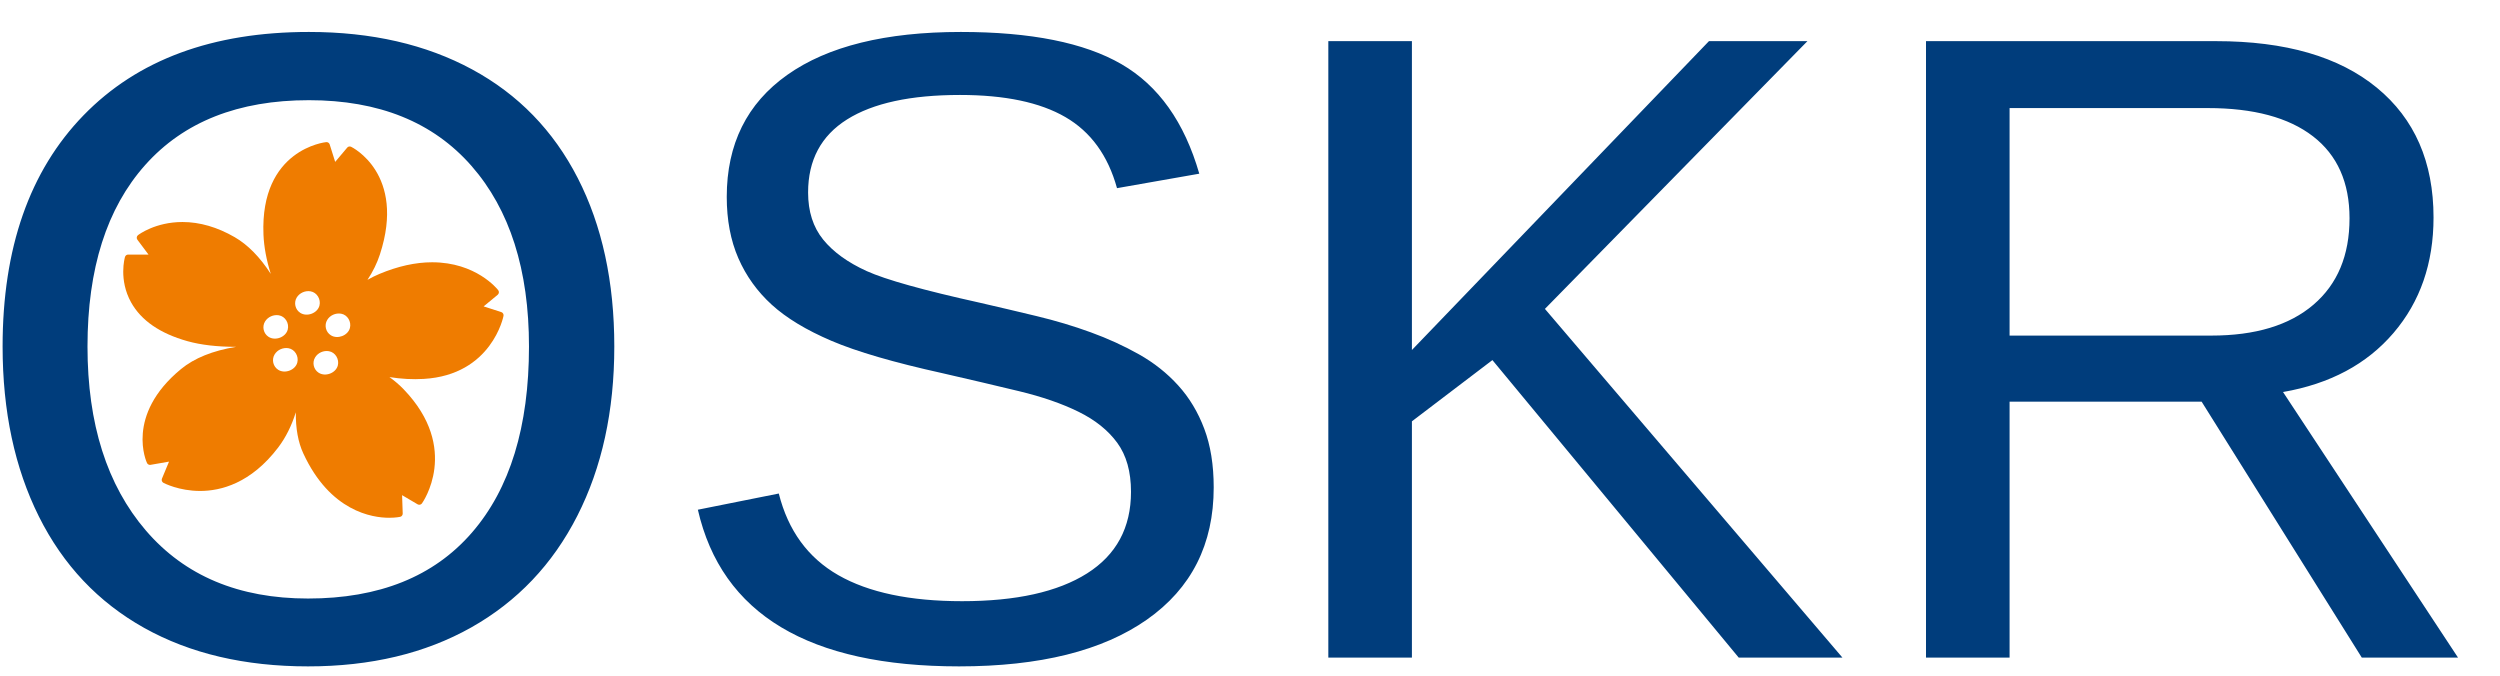
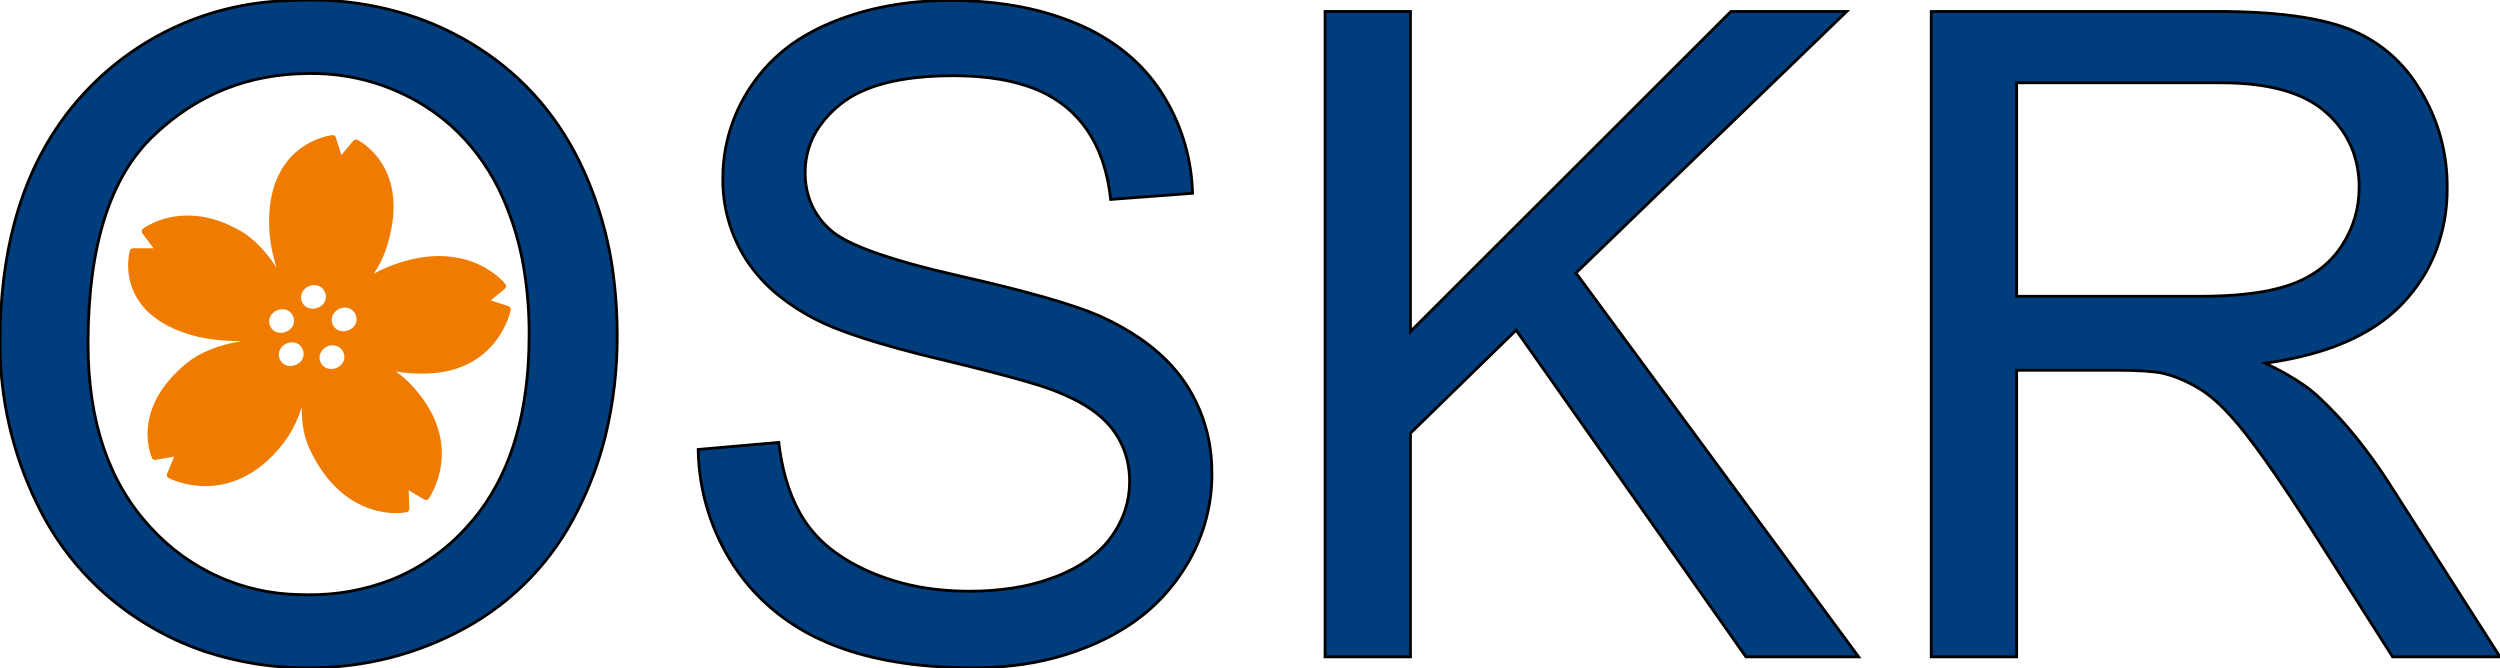
- <svg xmlns="http://www.w3.org/2000/svg" viewBox="72.746 140.055 837 226">
-   <text style="fill: rgb(0, 61, 124); font-family: Arial, sans-serif; font-size: 300px; white-space: pre;" x="59.414" y="360.223">OSKR</text>
-   <g transform="matrix(1, 0, 0, 1, 113.6851, 186.516)" style="filter: none;">
+ <svg xmlns="http://www.w3.org/2000/svg" viewBox="84.057 136.647 831.886 222.224">
+   <g transform="matrix(1, 0, 0, 1, 126.3693, 180.4947)" style="filter: none;">
    <path d="M100.93,80.4c22.8-1.34,26.68-20.92,26.71-21.12c0.1-0.54-0.22-1.08-0.74-1.25l-5.92-1.91l4.71-3.89 c0.46-0.38,0.54-1.06,0.17-1.54c-0.29-0.38-7.43-9.34-22.12-9.34c-5.56,0-11.5,1.32-17.67,3.91c-1.34,0.56-2.66,1.22-3.98,1.97 c1.82-2.74,3.21-5.58,4.16-8.49c8.83-27.05-9.45-35.97-9.64-36.06c-0.46-0.21-1-0.1-1.31,0.29l-4.02,4.77l-1.84-5.85 c-0.16-0.5-0.61-0.8-1.16-0.77c-0.22,0.02-22.17,2.32-21.01,30.95c0.17,4.13,0.99,8.55,2.45,13.17 c-3.62-5.62-7.67-9.74-12.07-12.29c-5.82-3.37-11.71-5.08-17.49-5.08c-9.09,0-14.65,4.21-14.89,4.39 c-0.48,0.37-0.57,1.06-0.21,1.54l3.72,4.97l-6.81,0c-0.49,0-0.92,0.32-1.06,0.79c-0.09,0.31-2.16,7.65,2.04,15.21 c3.36,6.05,9.7,10.43,18.86,12.99c4.54,1.27,9.93,1.89,16.29,1.9c-7.79,1.28-13.97,3.77-18.4,7.41C0.8,92.6,8.2,108.41,8.28,108.56 c0.22,0.44,0.71,0.7,1.18,0.61l6.19-1.08l-2.37,5.7c-0.22,0.52,0,1.13,0.5,1.4c0.21,0.11,5.17,2.72,12.3,2.72 c6.88,0,17-2.53,26.14-14.58c2.51-3.32,4.48-7.26,5.88-11.75c-0.06,5.4,0.77,10.01,2.51,13.77c9,19.45,23.1,21.54,28.74,21.54 c2.22,0,3.62-0.3,3.67-0.31c0.52-0.11,0.89-0.59,0.87-1.12l-0.21-6.14l5.19,3.06c0.49,0.29,1.12,0.16,1.46-0.3 c0.13-0.18,13.04-18.3-6.15-38.23c-1.39-1.45-2.98-2.8-4.73-4.06C93.4,80.41,97.16,80.63,100.93,80.4z" style="paint-order: fill; fill-rule: nonzero; fill: rgb(239, 124, 0);" />
    <g>
      <path d="M58.6,74.92c-0.67,2.53-4.14,3.85-6.39,2.43c-1.72-1.08-2.26-3.41-1.22-5.13 c0.95-1.58,2.85-2.4,4.64-2.1C57.8,70.49,59.15,72.82,58.6,74.92z" style="paint-order: fill; fill-rule: nonzero; fill: rgb(255, 255, 255);" />
      <path d="M55.39,63.9c-0.67,2.53-4.13,3.85-6.39,2.43c-1.72-1.08-2.26-3.41-1.22-5.13 c0.95-1.57,2.85-2.4,4.64-2.1C54.59,59.46,55.95,61.8,55.39,63.9z" style="paint-order: fill; fill-rule: nonzero; fill: rgb(255, 255, 255);" />
      <path d="M58.39,53.17c0.95-1.57,2.85-2.4,4.64-2.1c2.17,0.37,3.53,2.7,2.98,4.8 c-0.67,2.53-4.14,3.85-6.39,2.43C57.9,57.22,57.36,54.9,58.39,53.17z" style="paint-order: fill; fill-rule: nonzero; fill: rgb(255, 255, 255);" />
      <path d="M72.16,75.92c-0.67,2.53-4.13,3.85-6.39,2.43c-1.72-1.08-2.26-3.41-1.22-5.13 c0.94-1.58,2.85-2.41,4.63-2.1C71.35,71.49,72.71,73.82,72.16,75.92z" style="paint-order: fill; fill-rule: nonzero; fill: rgb(255, 255, 255);" />
      <path d="M76.21,63.36c-0.67,2.53-4.13,3.85-6.38,2.43c-1.73-1.08-2.26-3.41-1.22-5.13 c0.94-1.58,2.85-2.4,4.64-2.1C75.41,58.92,76.77,61.26,76.21,63.36z" style="paint-order: fill; fill-rule: nonzero; fill: rgb(255, 255, 255);" />
    </g>
  </g>
+   <g id="svgGroup" stroke-linecap="round" fill-rule="evenodd" font-size="9pt" stroke="#000" stroke-width="0.25mm" fill="black" style="stroke:#000;stroke-width:0.25mm;fill:black" transform="matrix(1, 0, 0, 1, 84.05387, 136.6476)">
+     <path d="M 232.329 149.564 L 259.135 147.22 A 76.639 76.639 0 0 0 261.455 159.142 Q 263.278 165.566 266.195 170.738 A 43.261 43.261 0 0 0 267.997 173.661 A 40.751 40.751 0 0 0 277.734 183.645 Q 282.132 186.891 287.737 189.517 A 73.747 73.747 0 0 0 289.604 190.36 A 76.605 76.605 0 0 0 311.342 196.094 A 96.082 96.082 0 0 0 322.563 196.732 A 93.17 93.17 0 0 0 336.97 195.67 A 68.839 68.839 0 0 0 351.274 191.898 A 52.192 52.192 0 0 0 359.716 187.768 Q 364.58 184.78 367.955 180.954 A 30.323 30.323 0 0 0 369.804 178.641 Q 375.883 170.218 375.883 160.257 A 29.322 29.322 0 0 0 373.872 149.293 A 27.439 27.439 0 0 0 370.024 142.606 Q 365.697 137.034 357.215 132.781 A 70.472 70.472 0 0 0 350.688 129.935 A 80.075 80.075 0 0 0 345.904 128.282 Q 337.994 125.778 322.589 121.938 A 1205.973 1205.973 0 0 0 312.455 119.461 A 441.355 441.355 0 0 1 298.768 115.959 Q 285.704 112.375 277.419 109.007 A 70.056 70.056 0 0 1 271 106.058 A 71.228 71.228 0 0 1 259.418 98.569 A 51.011 51.011 0 0 1 248.076 86.063 A 49.004 49.004 0 0 1 240.532 59.329 A 54.578 54.578 0 0 1 249.76 28.934 A 54.349 54.349 0 0 1 268.749 11.351 A 70.254 70.254 0 0 1 276.713 7.474 Q 294.438 0.15 316.118 0.15 A 126.317 126.317 0 0 1 337.263 1.84 A 94.486 94.486 0 0 1 358.232 7.84 A 66.437 66.437 0 0 1 375.124 17.968 A 56.884 56.884 0 0 1 386.284 30.472 A 64.756 64.756 0 0 1 396.776 63.133 A 76.821 76.821 0 0 1 396.83 64.31 L 369.584 66.361 A 58.861 58.861 0 0 0 366.745 53.275 Q 362.933 42.343 354.716 35.599 A 40.445 40.445 0 0 0 341.874 28.675 Q 336.096 26.719 329.039 25.864 A 97.807 97.807 0 0 0 317.289 25.199 Q 291.508 25.199 279.716 34.647 A 35.189 35.189 0 0 0 272.764 41.939 A 26.473 26.473 0 0 0 267.924 57.425 A 26.135 26.135 0 0 0 269.852 67.599 A 24.529 24.529 0 0 0 276.274 76.468 Q 283.419 82.975 310.624 89.76 A 398.637 398.637 0 0 0 319.121 91.776 Q 352.572 99.343 365.742 105.066 A 59.978 59.978 0 0 1 366.655 105.472 A 85.296 85.296 0 0 1 379.337 112.603 Q 388.756 119.086 394.34 127.371 A 52.532 52.532 0 0 1 403.184 154.444 A 64.605 64.605 0 0 1 403.276 157.913 A 58.301 58.301 0 0 1 393.766 189.739 A 69.717 69.717 0 0 1 393.461 190.213 A 62.019 62.019 0 0 1 372.896 209.79 A 78.099 78.099 0 0 1 365.263 213.797 A 92.629 92.629 0 0 1 337.13 221.478 A 115.314 115.314 0 0 1 323.881 222.22 Q 294.731 222.22 275.029 213.724 A 69.932 69.932 0 0 1 251.096 197.084 A 67.833 67.833 0 0 1 244.121 188.162 A 72.338 72.338 0 0 1 232.349 150.236 A 86.039 86.039 0 0 1 232.329 149.564 Z M 469.34 218.558 L 440.922 218.558 L 440.922 3.812 L 469.34 3.812 L 469.34 110.306 L 575.981 3.812 L 614.506 3.812 L 524.418 90.824 L 618.461 218.558 L 580.961 218.558 L 504.497 109.867 L 469.34 144.144 L 469.34 218.558 Z M 671.049 218.558 L 642.631 218.558 L 642.631 3.812 L 737.846 3.812 A 231.168 231.168 0 0 1 752.907 4.27 Q 767.778 5.244 777.713 8.292 A 55.86 55.86 0 0 1 781.498 9.598 A 47.28 47.28 0 0 1 804.226 28.222 A 59.009 59.009 0 0 1 805.375 30.033 A 60.964 60.964 0 0 1 814.311 62.406 A 58.264 58.264 0 0 1 810.612 83.463 A 52.933 52.933 0 0 1 799.516 100.931 Q 787.755 113.391 765.812 118.63 A 124.959 124.959 0 0 1 753.813 120.853 Q 761.154 124.381 766.2 127.846 A 46.249 46.249 0 0 1 770.952 131.546 A 129.74 129.74 0 0 1 784.176 145.752 A 173.075 173.075 0 0 1 794.536 160.111 L 831.889 218.558 L 796.147 218.558 L 767.729 173.88 Q 757.466 157.943 750.189 148.176 A 191.233 191.233 0 0 0 747.221 144.29 Q 739.755 134.788 733.736 130.57 A 28.867 28.867 0 0 0 732.792 129.935 A 45.499 45.499 0 0 0 724.741 125.781 A 38.752 38.752 0 0 0 719.829 124.222 Q 714.995 123.197 704.008 123.197 L 671.049 123.197 L 671.049 218.558 Z M 28.715 30.252 A 93.754 93.754 0 0 0 19.822 41.153 Q 0.004 69.547 0.004 113.968 A 121.194 121.194 0 0 0 12.309 167.581 A 94.265 94.265 0 0 0 48.491 207.572 A 96.654 96.654 0 0 0 68.18 216.798 A 107.217 107.217 0 0 0 102.69 222.22 Q 130.668 222.22 154.838 208.963 A 90.007 90.007 0 0 0 192.192 169.925 A 115.767 115.767 0 0 0 201.433 145.147 A 138.713 138.713 0 0 0 205.375 111.478 A 152.269 152.269 0 0 0 204.378 93.83 A 121.626 121.626 0 0 0 192.851 53.836 Q 180.327 28.421 156.45 14.212 A 98.946 98.946 0 0 0 139.342 6.123 A 106.937 106.937 0 0 0 102.836 0.003 A 129.632 129.632 0 0 0 94.469 0.269 A 95.807 95.807 0 0 0 28.715 30.252 Z M 29.301 114.408 Q 29.301 153.226 50.175 175.565 A 68.263 68.263 0 0 0 99.614 197.855 A 86.756 86.756 0 0 0 102.543 197.904 A 74.413 74.413 0 0 0 130.124 192.947 A 67.928 67.928 0 0 0 155.351 175.345 Q 173.492 155.601 175.756 121.382 A 152.319 152.319 0 0 0 176.079 111.331 A 131.298 131.298 0 0 0 174.259 88.937 A 96.126 96.126 0 0 0 167.216 65.555 A 70.823 70.823 0 0 0 152.495 44.106 A 66.206 66.206 0 0 0 141.289 35.233 A 70.227 70.227 0 0 0 103.314 24.467 A 83.605 83.605 0 0 0 102.983 24.466 Q 72.807 24.466 51.054 45.194 Q 29.494 65.737 29.303 113.55 A 214.498 214.498 0 0 0 29.301 114.408 Z M 671.049 27.542 L 671.049 98.587 L 732.133 98.587 A 152.622 152.622 0 0 0 743.48 98.194 Q 754.185 97.393 761.451 94.962 A 42.643 42.643 0 0 0 762.602 94.559 A 36.026 36.026 0 0 0 772.139 89.423 A 30.43 30.43 0 0 0 779.301 81.668 A 34.866 34.866 0 0 0 785.014 62.406 A 34.187 34.187 0 0 0 782.461 49.018 A 32.215 32.215 0 0 0 773.955 37.357 Q 762.895 27.542 739.018 27.542 L 671.049 27.542 Z" vector-effect="non-scaling-stroke" style="fill: rgb(0, 61, 124);" />
+   </g>
</svg>
